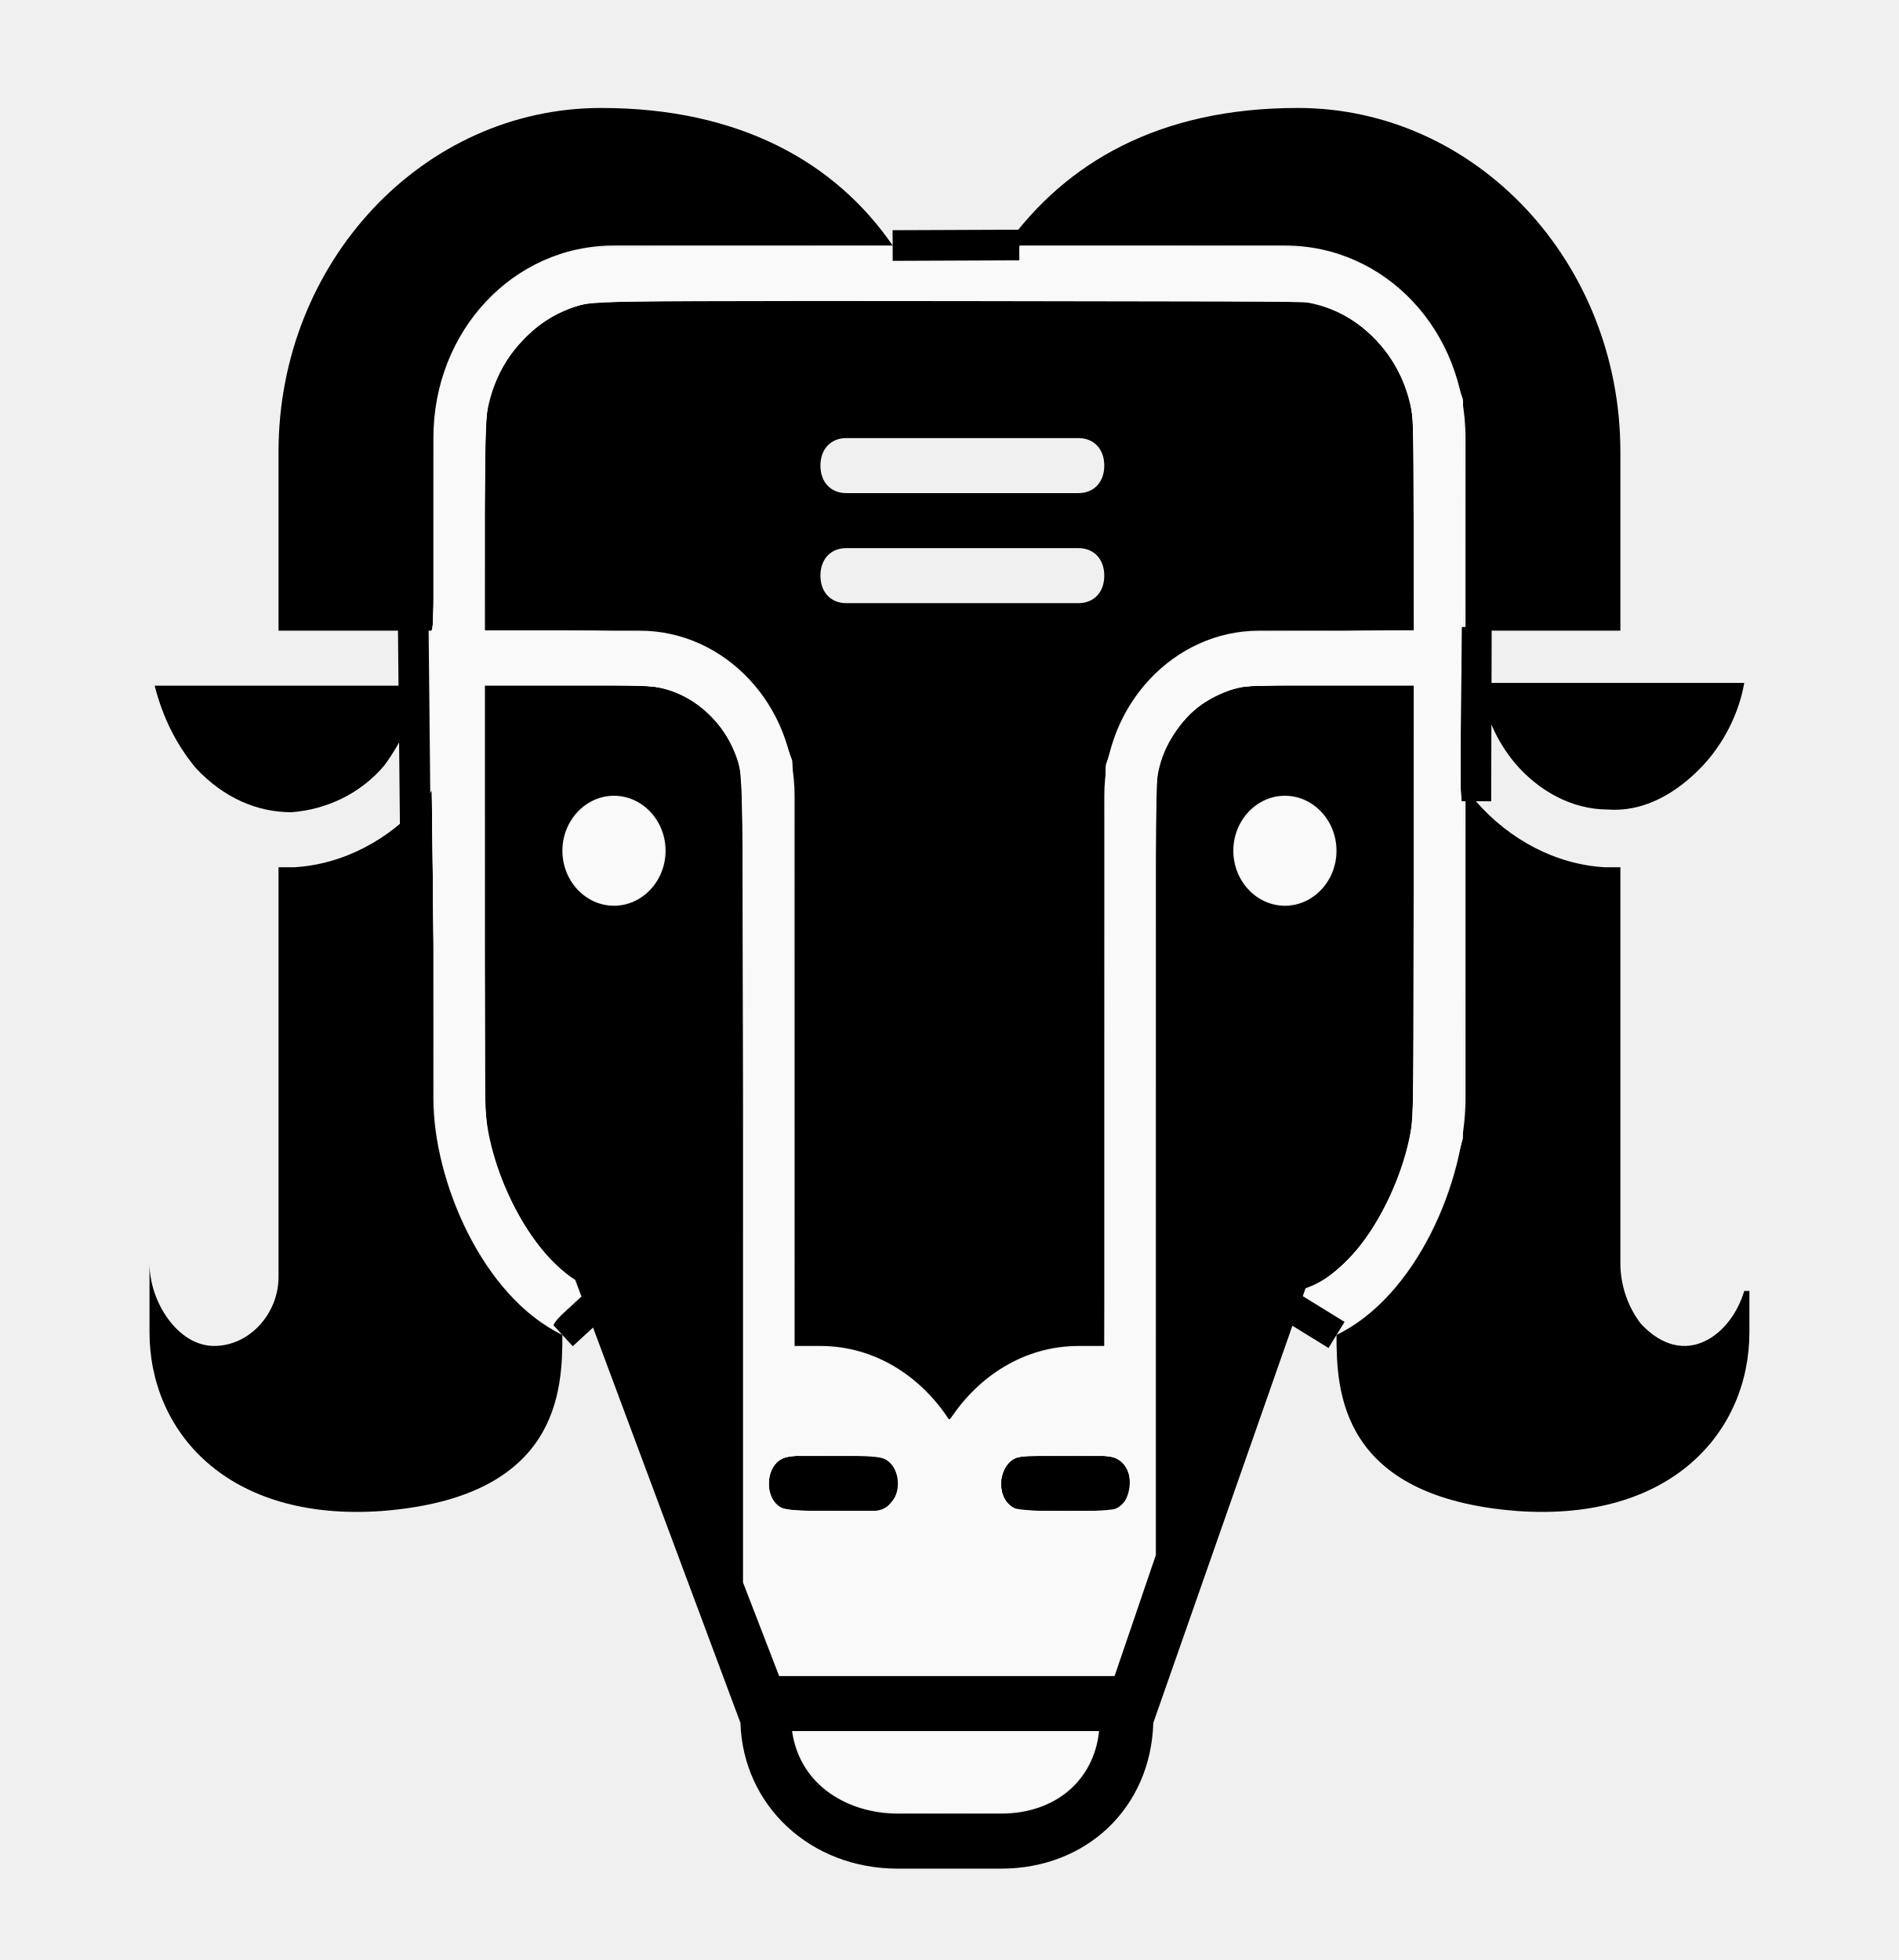
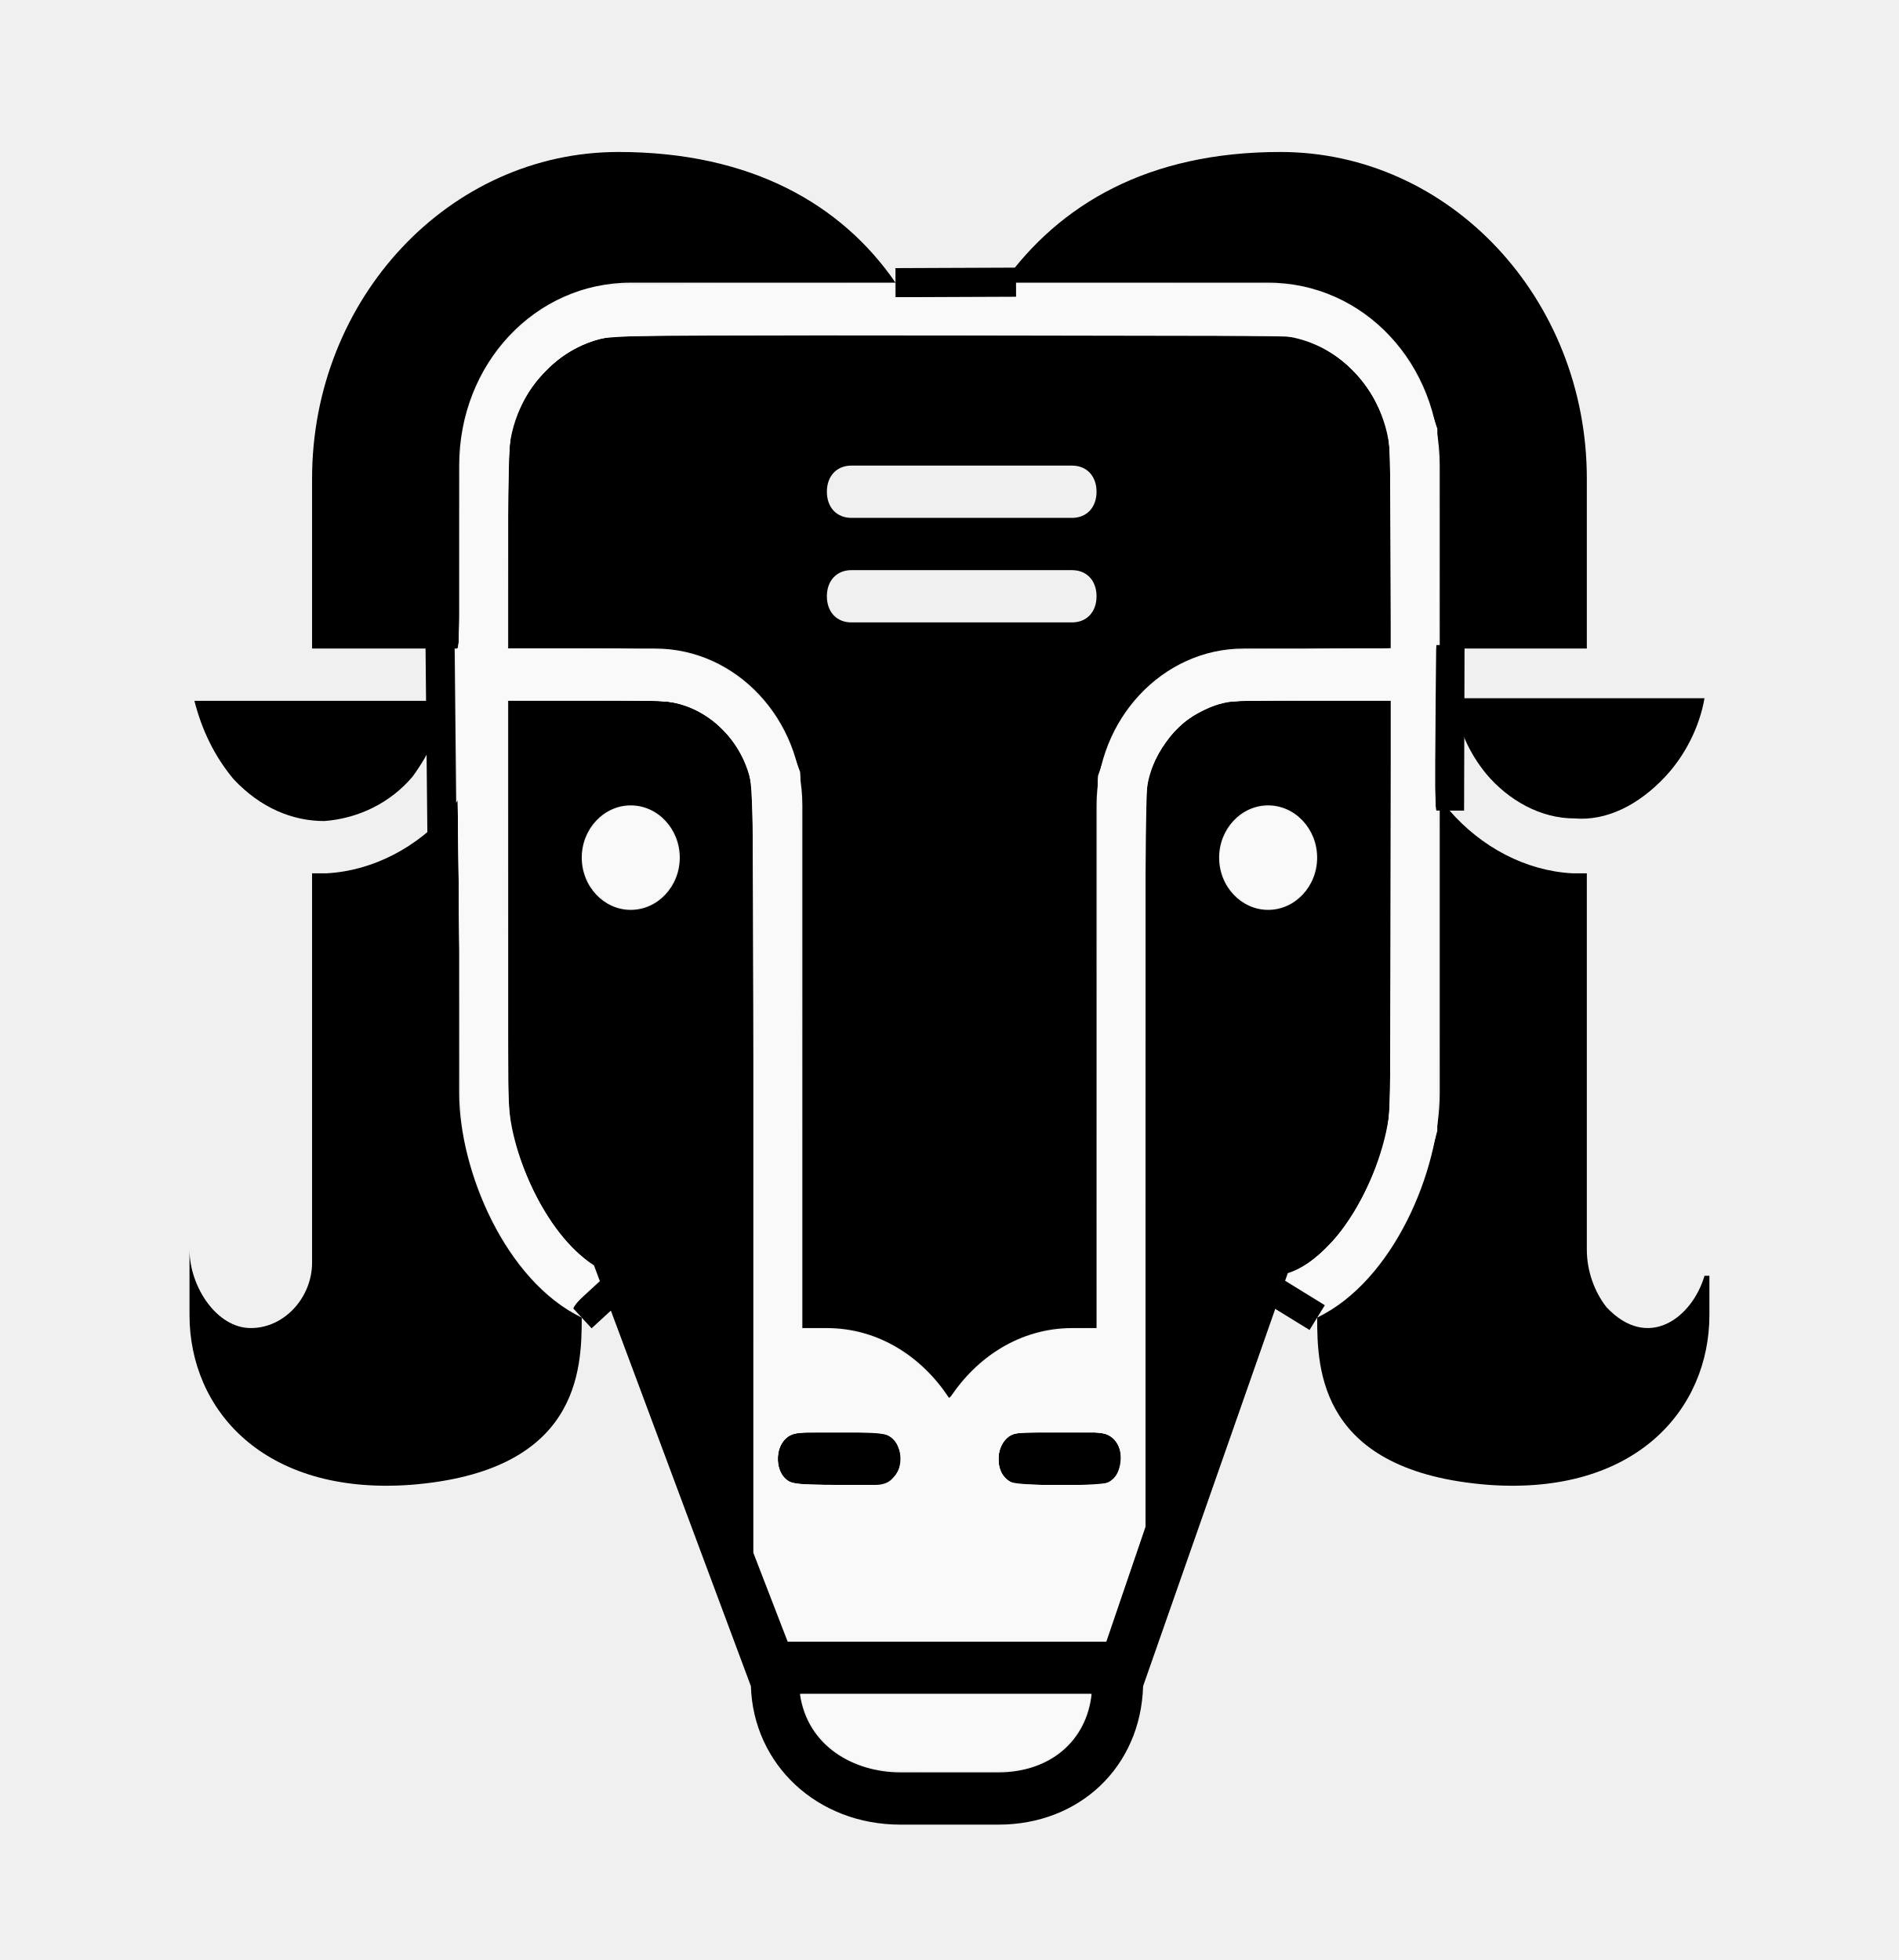
<svg xmlns="http://www.w3.org/2000/svg" version="1.1" id="Layer_1" x="0px" y="0px" viewBox="0 0 62 64" xml:space="preserve">
  <defs id="defs28" />
-   <g id="wildebeest__x5F_glyphs" transform="matrix(0.8425369,0,0,0.8983051,4.881356,3.525424)">
+   <g id="wildebeest__x5F_glyphs" transform="matrix(0.8004101,0,0,0.8533898,6.187288,4.962712)">
    <path d="m 25,49 c -0.6,0 -1,0.4 -1,1 0,0.6 0.4,1 1,1 h 3 c 0.6,0 1,-0.4 1,-1 0,-0.6 -0.4,-1 -1,-1 z" id="path2" />
    <path d="m 34,49 c -0.6,0 -1,0.4 -1,1 0,0.6 0.4,1 1,1 h 3 c 0.6,0 1,-0.4 1,-1 0,-0.6 -0.4,-1 -1,-1 z" id="path4" />
    <path d="M 11,36 V 24.7 c -0.1,0.2 -0.2,0.3 -0.4,0.5 -1.3,1.4 -3.1,2.3 -5,2.4 H 5 V 42.5 C 5,43.8 3.9,45 2.5,45 1.1,45 0,43.4 0,42 v 2.5 c 0,3.6 3,6.9 9,6.5 6.9,-0.5 7,-4.4 7,-6.4 C 12.9,43.2 11,39 11,36 Z" id="path6" />
    <path d="M 11,12 C 11,8.1 14.1,5 18,5 H 28.8 C 26.6,2 22.9,0 17.5,0 10.6,0 5,5.6 5,12.5 V 19 h 6 z" id="path8" />
    <path d="M 5.5,25.6 C 6.9,25.5 8.2,24.9 9.1,23.9 9.8,23 10.3,22 10.4,21 H 0.2 c 0.3,1.1 0.8,2.1 1.6,3 1.1,1.1 2.4,1.6 3.7,1.6 z" id="path10" />
    <path d="m 51,12 v 7 h 6 V 12.5 C 57,5.6 51.4,0 44.5,0 39.1,0 35.5,2 33.2,5 H 44 c 3.9,0 7,3.1 7,7 z" id="path12" />
    <path d="m 61.8,43 c -0.5,1.6 -2.3,2.9 -4,1.2 C 57.3,43.6 57,42.8 57,42 V 27.6 h -0.6 c -1.9,-0.1 -3.7,-1 -5,-2.4 C 51.3,25 51.1,24.9 51,24.7 V 36 c 0,3 -1.9,7.2 -5,8.6 0,2 0.1,5.9 7,6.4 6,0.4 9,-2.9 9,-6.5 V 43 Z" id="path14" />
    <path d="m 52.9,23.8 c 0.9,1 2.2,1.7 3.6,1.7 1.3,0.1 2.6,-0.5 3.7,-1.6 0.8,-0.8 1.4,-1.9 1.6,-3 H 51.6 c 0.1,1.1 0.6,2.1 1.3,2.9 z" id="path16" />
    <path d="M 49,36 V 21 h -6 c -2.2,0 -4,1.8 -4,4 V 52.6 L 37.4,57 h -13 L 23,53.6 V 25 c 0,-2.2 -1.8,-4 -4,-4 h -6 v 15 c 0,2.2 1.5,5.4 3.5,6.6 l 6.4,16.1 c 0.1,3 2.7,5.3 6.1,5.3 h 4 c 3.3,0 5.8,-2.2 5.9,-5.3 L 44.8,42.9 C 47.1,42.2 49,38.5 49,36 Z M 18,29 c -1.1,0 -2,-0.9 -2,-2 0,-1.1 0.9,-2 2,-2 1.1,0 2,0.9 2,2 0,1.1 -0.9,2 -2,2 z m 15,33 h -4 c -1.9,0 -3.8,-1 -4.1,-3 h 11.9 c -0.2,1.8 -1.7,3 -3.8,3 z M 44,29 c -1.1,0 -2,-0.9 -2,-2 0,-1.1 0.9,-2 2,-2 1.1,0 2,0.9 2,2 0,1.1 -0.9,2 -2,2 z" id="path18" />
    <path d="m 43,19 h 6 V 12 C 49,9.2 46.8,7 44,7 H 18 c -2.8,0 -5,2.2 -5,5 v 7 h 6 c 3.3,0 6,2.7 6,6 v 20 h 1 c 2.1,0 3.9,1.1 5,2.7 1.1,-1.6 2.9,-2.7 5,-2.7 h 1 V 25 c 0,-3.3 2.7,-6 6,-6 z m -7,-1 h -9 c -0.6,0 -1,-0.4 -1,-1 0,-0.6 0.4,-1 1,-1 h 9 c 0.6,0 1,0.4 1,1 0,0.6 -0.4,1 -1,1 z m 0,-4 h -9 c -0.6,0 -1,-0.4 -1,-1 0,-0.6 0.4,-1 1,-1 h 9 c 0.6,0 1,0.4 1,1 0,0.6 -0.4,1 -1,1 z" id="path20" />
  </g>
-   <path style="fill:none;stroke:#000000;stroke-width:1px;stroke-linecap:butt;stroke-linejoin:miter;stroke-opacity:1" d="m 13.492,20.339 0.068,6.847" id="path19" />
-   <path style="fill:none;stroke:#000000;stroke-width:1px;stroke-linecap:butt;stroke-linejoin:miter;stroke-opacity:1" d="m 48.188,26.163 0.016,-5.688" id="path25" />
-   <path style="fill:none;stroke:#000000;stroke-width:1px;stroke-linecap:butt;stroke-linejoin:miter;stroke-opacity:1" d="m 18.362,43.59 1.028,-0.946" id="path27" />
-   <path style="fill:none;stroke:#000000;stroke-width:1px;stroke-linecap:butt;stroke-linejoin:miter;stroke-opacity:1" d="M 43.638,43.59 42.102,42.644" id="path29" />
-   <path style="fill:#ffffff;stroke:#000000;stroke-width:1px;stroke-linecap:butt;stroke-linejoin:miter;stroke-opacity:1" d="m 29.146,8.017 4.142,-0.017" id="path31" />
-   <path style="fill:#ffffff;fill-opacity:1;stroke-width:0.068" d="m 24.867,53.155 -0.593,-1.543 -0.001,-13.05 C 24.272,24.222 24.298,25.11 23.86,24.242 23.588,23.704 22.954,23.043 22.452,22.776 21.704,22.377 21.536,22.359 18.532,22.359 H 15.8 v 6.937 c 0,7.71 -0.008,7.562 0.454,8.889 0.501,1.441 1.345,2.754 2.168,3.375 0.24,0.181 0.38,0.347 0.435,0.514 l 0.081,0.246 -0.481,0.45 c -0.36,0.338 -0.461,0.47 -0.403,0.528 0.173,0.173 -0.059,0.06 -0.451,-0.22 -1.534,-1.095 -2.792,-3.308 -3.309,-5.821 -0.046,-0.224 -0.095,-2.5 -0.133,-6.119 -0.033,-3.169 -0.075,-6.838 -0.095,-8.153 -0.024,-1.628 -0.013,-2.39 0.035,-2.39 0.048,0 0.07,-1.09 0.071,-3.373 3.01e-4,-3.725 0.034,-4.152 0.408,-5.186 0.335,-0.926 0.749,-1.564 1.483,-2.288 0.846,-0.834 1.458,-1.193 2.621,-1.538 0.365,-0.108 0.865,-0.121 5.403,-0.141 l 5,-0.021 v 0.24 0.24 h 2.102 2.102 V 8.289 8.049 l 4.831,0.021 c 4.808,0.021 4.833,0.022 5.336,0.176 2.004,0.613 3.456,2.112 4.115,4.248 l 0.188,0.61 0.023,3.678 c 0.016,2.549 8.47e-4,3.678 -0.049,3.678 -0.049,0 -0.072,0.905 -0.072,2.881 0,1.948 0.023,2.881 0.07,2.881 0.048,0 0.063,1.707 0.047,5.441 -0.023,5.267 -0.028,5.459 -0.167,6.023 -0.602,2.446 -1.833,4.462 -3.356,5.496 -0.389,0.264 -0.569,0.306 -0.391,0.091 0.048,-0.058 0.075,-0.116 0.061,-0.128 -0.015,-0.013 -0.316,-0.2 -0.671,-0.416 -0.354,-0.216 -0.652,-0.399 -0.663,-0.406 -0.085,-0.061 0.13,-0.258 0.447,-0.41 0.516,-0.248 1.433,-1.187 1.863,-1.906 0.427,-0.714 0.833,-1.663 1.055,-2.462 l 0.179,-0.644 0.019,-7.271 0.019,-7.271 h -2.676 c -1.692,0 -2.809,0.028 -3.036,0.075 -1.3,0.271 -2.377,1.387 -2.669,2.766 -0.079,0.374 -0.095,2.511 -0.096,13.024 L 37.698,50.8 l -0.661,1.948 -0.661,1.948 -5.458,7.94e-4 -5.458,7.93e-4 -0.593,-1.543 z m 4.188,-4.038 c 0.426,-0.426 0.376,-1.133 -0.101,-1.454 -0.232,-0.156 -0.257,-0.158 -1.812,-0.138 l -1.577,0.02 -0.214,0.214 c -0.396,0.396 -0.34,1.184 0.104,1.455 0.188,0.115 0.363,0.127 1.792,0.128 l 1.583,2.72e-4 0.225,-0.225 z m 7.551,0.051 c 0.483,-0.406 0.385,-1.33 -0.165,-1.56 -0.175,-0.073 -0.578,-0.096 -1.663,-0.096 -1.578,0 -1.767,0.038 -1.982,0.401 -0.143,0.242 -0.15,0.759 -0.014,1.022 0.206,0.398 0.253,0.408 2.01,0.408 h 1.607 z m -5.317,-3.145 c 0.339,-0.462 1.017,-1.069 1.536,-1.377 0.722,-0.428 1.382,-0.606 2.379,-0.643 l 0.863,-0.032 0.019,-9.433 0.019,-9.433 0.152,-0.538 c 0.527,-1.861 1.855,-3.249 3.61,-3.773 0.483,-0.144 0.646,-0.153 3.408,-0.18 l 2.901,-0.028 -0.02,-3.638 -0.02,-3.638 -0.209,-0.584 C 45.422,11.305 44.369,10.298 42.986,9.907 42.567,9.789 41.995,9.783 31.02,9.783 c -10.807,0 -11.553,0.007 -11.966,0.12 -1.216,0.331 -2.2,1.137 -2.748,2.253 -0.47,0.957 -0.465,0.903 -0.49,4.864 l -0.023,3.576 h 2.531 c 1.392,0 2.784,0.032 3.094,0.071 2.004,0.251 3.647,1.704 4.293,3.796 l 0.156,0.506 0.019,9.508 0.019,9.508 0.694,0.001 c 1.414,0.002 2.47,0.417 3.468,1.361 0.317,0.3 0.641,0.65 0.72,0.778 0.079,0.128 0.169,0.232 0.2,0.232 0.031,0 0.168,-0.152 0.304,-0.337 z" id="path33" />
-   <path style="fill:#ffffff;fill-opacity:1;stroke-width:0.068" d="m 19.543,29.461 c -0.314,-0.101 -0.792,-0.543 -0.953,-0.882 -0.352,-0.74 -0.224,-1.484 0.352,-2.06 0.394,-0.394 0.758,-0.532 1.274,-0.482 0.877,0.084 1.558,0.985 1.461,1.931 -0.112,1.089 -1.142,1.81 -2.134,1.493 z" id="path35" />
-   <path style="fill:#ffffff;fill-opacity:1;stroke-width:0.068" d="m 41.325,29.391 c -0.641,-0.307 -0.998,-0.877 -1.006,-1.608 -0.006,-0.552 0.184,-0.975 0.601,-1.343 0.514,-0.452 1.122,-0.539 1.714,-0.244 1.546,0.771 1.125,3.19 -0.58,3.326 -0.315,0.025 -0.455,-2.64e-4 -0.729,-0.131 z" id="path37" />
-   <path style="fill:#ffffff;fill-opacity:1;stroke-width:0.068" d="M 24.865,53.156 24.271,51.614 24.272,38.834 C 24.272,31.286 24.246,25.805 24.208,25.445 24.158,24.966 24.092,24.732 23.9,24.343 23.446,23.424 22.617,22.722 21.704,22.484 21.319,22.383 20.881,22.367 18.526,22.363 l -2.732,-0.004 0.021,7.203 0.021,7.203 0.18,0.659 c 0.473,1.729 1.404,3.342 2.36,4.093 0.268,0.211 0.426,0.392 0.478,0.551 0.078,0.236 0.076,0.239 -0.379,0.697 -0.256,0.258 -0.436,0.493 -0.41,0.535 0.096,0.155 -0.098,0.064 -0.488,-0.229 -1.471,-1.106 -2.686,-3.175 -3.216,-5.478 -0.138,-0.598 -0.146,-0.866 -0.199,-6.151 -0.03,-3.039 -0.074,-6.723 -0.097,-8.186 -0.031,-1.912 -0.022,-2.661 0.032,-2.661 0.053,0 0.074,-0.964 0.074,-3.351 0,-1.98 0.029,-3.568 0.072,-3.881 0.095,-0.7 0.444,-1.714 0.815,-2.366 0.562,-0.988 1.616,-1.955 2.649,-2.431 1.072,-0.494 0.757,-0.47 6.345,-0.496 l 5.034,-0.023 V 8.289 8.529 h 2.102 2.102 V 8.292 8.054 h 4.604 c 4.976,0 5.115,0.008 6.073,0.37 1.133,0.427 2.273,1.401 2.924,2.497 0.191,0.321 0.465,0.929 0.61,1.35 l 0.263,0.766 0.021,3.712 c 0.015,2.586 -6.1e-4,3.712 -0.051,3.712 -0.099,0 -0.101,5.639 -0.002,5.738 0.048,0.048 0.063,1.799 0.047,5.488 -0.021,4.881 -0.035,5.467 -0.142,5.916 -0.602,2.52 -1.832,4.526 -3.454,5.631 -0.324,0.221 -0.484,0.241 -0.317,0.04 0.048,-0.058 0.075,-0.114 0.061,-0.125 -0.015,-0.011 -0.316,-0.199 -0.671,-0.417 -0.354,-0.218 -0.652,-0.403 -0.663,-0.409 -0.087,-0.056 0.131,-0.257 0.447,-0.412 0.464,-0.227 1.282,-1.024 1.696,-1.653 0.371,-0.564 0.829,-1.516 1.052,-2.186 0.39,-1.176 0.383,-1.013 0.383,-8.669 v -7.043 h -2.675 c -1.701,0 -2.805,0.027 -3.034,0.075 -1.182,0.248 -2.17,1.195 -2.607,2.501 -0.119,0.355 -0.126,0.971 -0.159,13.186 l -0.034,12.814 -0.644,1.881 -0.644,1.881 -5.459,5.42e-4 -5.459,5.43e-4 -0.594,-1.542 z m 4.146,-3.985 c 0.508,-0.428 0.41,-1.323 -0.171,-1.566 -0.301,-0.126 -3.028,-0.131 -3.274,-0.006 -0.424,0.215 -0.595,0.829 -0.366,1.312 0.192,0.405 0.29,0.426 2.037,0.429 l 1.571,0.003 z m 7.605,-0.015 c 0.535,-0.479 0.313,-1.485 -0.355,-1.611 -0.127,-0.024 -0.878,-0.034 -1.667,-0.021 l -1.436,0.022 -0.214,0.214 c -0.396,0.396 -0.34,1.184 0.104,1.455 0.188,0.115 0.362,0.127 1.784,0.128 l 1.575,2.72e-4 0.208,-0.186 z m -5.335,-3.121 c 0.131,-0.179 0.401,-0.477 0.599,-0.664 1.012,-0.953 2.105,-1.384 3.508,-1.384 h 0.68 l 0.02,-9.475 0.02,-9.475 0.156,-0.508 c 0.48,-1.568 1.436,-2.745 2.757,-3.393 0.993,-0.487 1.02,-0.491 4.254,-0.522 l 2.898,-0.028 v -3.475 c 0,-3.95 -0.008,-4.02 -0.555,-5.072 C 45.071,10.987 43.95,10.112 42.864,9.89 42.615,9.839 38.979,9.817 30.963,9.817 c -12.727,0 -11.856,-0.029 -12.788,0.425 -0.643,0.313 -1.518,1.203 -1.849,1.88 -0.488,0.998 -0.48,0.922 -0.51,4.898 l -0.026,3.576 h 2.576 c 1.474,0 2.801,0.031 3.102,0.073 1.97,0.274 3.536,1.662 4.239,3.757 l 0.159,0.475 0.019,9.542 0.019,9.542 0.693,0.001 c 1.414,0.002 2.47,0.417 3.468,1.361 0.317,0.3 0.641,0.65 0.72,0.778 0.079,0.128 0.169,0.232 0.2,0.232 0.031,0 0.164,-0.146 0.295,-0.325 z" id="path39" />
-   <path style="fill:#ffffff;fill-opacity:1;stroke-width:0.068" d="m 28.328,59.068 c -0.952,-0.231 -1.739,-0.831 -2.116,-1.612 -0.129,-0.267 -0.254,-0.585 -0.278,-0.707 l -0.043,-0.22 h 4.987 4.987 l -0.043,0.22 c -0.232,1.199 -1.116,2.096 -2.313,2.348 -0.545,0.115 -4.683,0.091 -5.181,-0.03 z" id="path41" />
-   <path style="fill:#f9f9f9;fill-opacity:1;stroke-width:0.068" d="m 19.529,29.457 c -0.389,-0.124 -0.918,-0.695 -1.045,-1.126 -0.135,-0.46 -0.135,-0.634 -0.002,-1.084 0.127,-0.427 0.549,-0.919 0.945,-1.099 1.106,-0.505 2.382,0.527 2.25,1.821 -0.112,1.097 -1.14,1.809 -2.148,1.489 z" id="path28" />
-   <path style="fill:#f9f9f9;fill-opacity:1;stroke-width:0.068" d="m 41.442,29.465 c -0.122,-0.041 -0.356,-0.193 -0.52,-0.337 -0.83,-0.731 -0.825,-1.963 0.011,-2.699 0.51,-0.449 1.104,-0.53 1.701,-0.233 1.552,0.773 1.126,3.212 -0.58,3.319 -0.214,0.014 -0.49,-0.009 -0.613,-0.051 z" id="path30" />
-   <path style="fill:#f9f9f9;fill-opacity:1;stroke-width:0.068" d="m 24.881,53.224 -0.572,-1.475 -0.034,-13.254 -0.034,-13.254 -0.153,-0.451 c -0.415,-1.223 -1.48,-2.166 -2.661,-2.358 -0.252,-0.041 -1.547,-0.071 -3.036,-0.072 l -2.596,-5.12e-4 0.022,7.203 0.022,7.203 0.178,0.652 c 0.477,1.744 1.383,3.297 2.409,4.132 0.221,0.179 0.383,0.376 0.431,0.522 0.077,0.233 0.074,0.238 -0.379,0.694 -0.256,0.258 -0.436,0.493 -0.411,0.535 0.094,0.152 -0.094,0.066 -0.48,-0.219 -1.505,-1.113 -2.738,-3.246 -3.259,-5.636 -0.085,-0.39 -0.114,-1.397 -0.158,-5.561 -0.03,-2.797 -0.076,-6.476 -0.103,-8.176 -0.037,-2.299 -0.029,-3.104 0.029,-3.14 0.057,-0.035 0.078,-0.942 0.078,-3.361 0,-3.518 0.031,-4.002 0.319,-4.913 0.315,-0.998 0.717,-1.678 1.44,-2.434 0.747,-0.781 1.598,-1.311 2.592,-1.616 0.493,-0.151 0.54,-0.152 5.531,-0.174 l 5.034,-0.022 V 8.289 8.529 h 2.102 2.102 V 8.292 8.054 h 4.604 c 3.68,0 4.704,0.019 5.102,0.096 2.239,0.43 3.982,2.138 4.639,4.549 0.121,0.443 0.128,0.716 0.114,4.136 -0.008,2.014 -0.032,4.912 -0.053,6.441 -0.026,1.918 -0.015,2.822 0.035,2.917 0.051,0.095 0.066,1.789 0.051,5.559 l -0.022,5.422 -0.21,0.78 c -0.625,2.323 -1.866,4.293 -3.301,5.244 -0.384,0.254 -0.561,0.29 -0.385,0.078 0.048,-0.058 0.075,-0.114 0.061,-0.125 -0.015,-0.011 -0.316,-0.197 -0.671,-0.413 -0.354,-0.217 -0.652,-0.401 -0.663,-0.41 -0.066,-0.057 0.103,-0.258 0.281,-0.334 0.333,-0.141 0.995,-0.671 1.342,-1.074 0.949,-1.103 1.727,-2.851 1.886,-4.235 0.041,-0.361 0.068,-3.298 0.069,-7.46 l 5.56e-4,-6.864 -2.593,4.07e-4 c -1.426,2.03e-4 -2.776,0.03 -3,0.066 -0.538,0.087 -1.278,0.46 -1.68,0.844 -0.426,0.408 -0.829,1.04 -1.014,1.592 l -0.15,0.446 -0.019,12.746 -0.019,12.746 -0.66,1.949 -0.66,1.949 H 30.916 25.453 l -0.572,-1.475 z m 4.176,-4.117 c 0.283,-0.3 0.351,-0.656 0.199,-1.037 -0.2,-0.499 -0.277,-0.521 -1.938,-0.546 -1.606,-0.024 -1.841,0.017 -2.063,0.356 -0.176,0.269 -0.203,0.72 -0.061,1.02 0.194,0.408 0.33,0.436 2.09,0.439 l 1.551,0.003 0.222,-0.235 z m 7.474,0.13 c 0.346,-0.242 0.47,-0.931 0.238,-1.323 -0.224,-0.379 -0.407,-0.413 -2.084,-0.389 -1.403,0.02 -1.527,0.032 -1.665,0.157 -0.484,0.439 -0.437,1.333 0.082,1.559 0.34,0.148 3.216,0.145 3.429,-0.004 z m -5.386,-3.039 c 0.219,-0.334 0.898,-1.012 1.305,-1.302 0.873,-0.623 1.797,-0.909 2.938,-0.909 h 0.68 l 0.019,-9.508 0.019,-9.508 0.224,-0.644 c 0.529,-1.519 1.406,-2.559 2.691,-3.19 0.993,-0.488 1.019,-0.491 4.254,-0.522 l 2.898,-0.028 -0.001,-3.333 c -7.46e-4,-1.846 -0.031,-3.542 -0.069,-3.8 -0.217,-1.501 -1.356,-2.903 -2.796,-3.443 L 42.885,9.851 31.427,9.832 c -7.413,-0.012 -11.661,0.005 -12.034,0.049 -1.57,0.187 -2.998,1.519 -3.432,3.203 -0.093,0.359 -0.115,0.994 -0.143,3.97 l -0.032,3.542 h 2.578 c 2.669,0 3.336,0.046 4.046,0.281 0.842,0.279 1.873,1.046 2.433,1.811 0.29,0.395 0.605,1.014 0.841,1.652 l 0.183,0.493 0.019,9.576 0.019,9.576 0.693,0.001 c 1.493,0.003 2.556,0.443 3.625,1.503 0.233,0.231 0.492,0.521 0.576,0.644 0.182,0.268 0.208,0.273 0.345,0.063 z" id="path32" />
-   <path style="fill:#f9f9f9;fill-opacity:1;stroke-width:0.068" d="m 28.328,59.068 c -0.952,-0.231 -1.739,-0.831 -2.116,-1.612 -0.129,-0.267 -0.254,-0.585 -0.278,-0.707 l -0.043,-0.22 h 4.987 4.987 l -0.043,0.22 c -0.232,1.199 -1.116,2.096 -2.313,2.348 -0.545,0.115 -4.683,0.091 -5.181,-0.03 z" id="path34" />
+   <path style="fill:none;stroke:#000000;stroke-width:0.95px;stroke-linecap:butt;stroke-linejoin:miter;stroke-opacity:1" d="m 14.367,20.936 0.064,6.505" id="path19" />
+   <path style="fill:none;stroke:#000000;stroke-width:0.95px;stroke-linecap:butt;stroke-linejoin:miter;stroke-opacity:1" d="m 47.328,26.468 0.015,-5.404" id="path25" />
+   <path style="fill:none;stroke:#000000;stroke-width:0.95px;stroke-linecap:butt;stroke-linejoin:miter;stroke-opacity:1" d="m 18.994,43.024 0.976,-0.898" id="path27" />
+   <path style="fill:none;stroke:#000000;stroke-width:0.95px;stroke-linecap:butt;stroke-linejoin:miter;stroke-opacity:1" d="M 43.006,43.024 41.547,42.125" id="path29" />
+   <path style="fill:#ffffff;stroke:#000000;stroke-width:0.95px;stroke-linecap:butt;stroke-linejoin:miter;stroke-opacity:1" d="M 29.239,9.23 33.174,9.214" id="path31" />
+   <path style="fill:#ffffff;fill-opacity:1;stroke-width:0.064" d="m 25.174,52.111 -0.563,-1.466 -9.5e-4,-12.398 c -0.001,-13.622 0.023,-12.779 -0.393,-13.603 -0.258,-0.511 -0.861,-1.139 -1.338,-1.393 -0.711,-0.379 -0.87,-0.396 -3.725,-0.396 H 16.56 v 6.59 c 0,7.325 -0.007,7.184 0.432,8.445 0.476,1.369 1.278,2.616 2.059,3.206 0.228,0.172 0.361,0.329 0.414,0.488 l 0.077,0.234 -0.457,0.428 c -0.342,0.321 -0.438,0.446 -0.383,0.501 0.164,0.164 -0.056,0.057 -0.429,-0.209 -1.458,-1.04 -2.653,-3.143 -3.143,-5.53 -0.044,-0.212 -0.09,-2.375 -0.126,-5.813 -0.031,-3.011 -0.072,-6.496 -0.09,-7.745 -0.023,-1.546 -0.012,-2.27 0.033,-2.27 0.045,0 0.067,-1.035 0.067,-3.204 2.85e-4,-3.539 0.032,-3.945 0.388,-4.927 0.318,-0.879 0.711,-1.485 1.409,-2.174 0.804,-0.792 1.385,-1.134 2.49,-1.461 0.347,-0.103 0.822,-0.115 5.132,-0.134 l 4.75,-0.02 v 0.228 0.228 h 1.997 1.997 V 9.488 9.26 l 4.589,0.02 c 4.567,0.02 4.591,0.021 5.07,0.167 1.904,0.583 3.283,2.006 3.909,4.036 l 0.179,0.58 0.022,3.494 c 0.015,2.422 8.05e-4,3.494 -0.046,3.494 -0.047,0 -0.068,0.86 -0.068,2.737 0,1.851 0.022,2.737 0.067,2.737 0.046,0 0.06,1.622 0.045,5.169 -0.022,5.004 -0.027,5.186 -0.158,5.722 -0.572,2.324 -1.741,4.239 -3.189,5.222 -0.369,0.251 -0.541,0.291 -0.371,0.086 0.046,-0.055 0.071,-0.11 0.057,-0.122 -0.014,-0.012 -0.301,-0.19 -0.637,-0.395 -0.337,-0.205 -0.62,-0.379 -0.629,-0.386 -0.081,-0.058 0.124,-0.245 0.425,-0.39 0.49,-0.236 1.362,-1.127 1.77,-1.811 0.405,-0.679 0.791,-1.58 1.002,-2.339 l 0.17,-0.612 0.018,-6.908 0.018,-6.908 h -2.543 c -1.607,0 -2.668,0.026 -2.884,0.071 -1.235,0.257 -2.258,1.318 -2.535,2.628 -0.075,0.355 -0.09,2.385 -0.091,12.372 l -0.001,11.947 -0.628,1.851 -0.628,1.851 -5.185,7.55e-4 -5.185,7.53e-4 -0.563,-1.466 z m 3.979,-3.836 c 0.404,-0.404 0.358,-1.076 -0.096,-1.381 -0.221,-0.148 -0.244,-0.15 -1.722,-0.131 l -1.498,0.019 -0.203,0.203 c -0.376,0.377 -0.323,1.125 0.099,1.382 0.179,0.109 0.345,0.121 1.702,0.121 l 1.504,2.59e-4 0.214,-0.214 z m 7.174,0.048 c 0.459,-0.386 0.366,-1.263 -0.157,-1.482 -0.166,-0.069 -0.55,-0.092 -1.58,-0.092 -1.5,0 -1.679,0.036 -1.882,0.381 -0.136,0.23 -0.143,0.721 -0.014,0.971 0.196,0.378 0.24,0.387 1.91,0.387 h 1.526 z m -5.051,-2.988 c 0.322,-0.439 0.966,-1.016 1.459,-1.308 0.686,-0.406 1.313,-0.576 2.26,-0.611 l 0.819,-0.03 0.018,-8.961 0.018,-8.961 0.145,-0.512 c 0.501,-1.768 1.762,-3.087 3.43,-3.585 0.459,-0.137 0.614,-0.145 3.238,-0.171 l 2.756,-0.027 -0.019,-3.456 -0.019,-3.456 -0.199,-0.555 c -0.483,-1.348 -1.483,-2.305 -2.796,-2.676 -0.399,-0.113 -0.941,-0.118 -11.368,-0.118 -10.266,0 -10.975,0.007 -11.368,0.114 -1.155,0.314 -2.09,1.08 -2.61,2.14 -0.447,0.909 -0.441,0.858 -0.466,4.621 l -0.022,3.397 h 2.404 c 1.322,0 2.645,0.03 2.939,0.067 1.904,0.239 3.465,1.619 4.078,3.607 l 0.148,0.481 0.018,9.033 0.018,9.033 0.659,0.001 c 1.343,0.002 2.347,0.396 3.295,1.293 0.301,0.285 0.609,0.618 0.684,0.739 0.075,0.121 0.16,0.221 0.19,0.221 0.03,0 0.159,-0.144 0.289,-0.32 z" id="path33" />
+   <path style="fill:#ffffff;fill-opacity:1;stroke-width:0.064" d="m 20.116,29.601 c -0.299,-0.096 -0.753,-0.515 -0.906,-0.838 -0.334,-0.703 -0.213,-1.409 0.335,-1.957 0.375,-0.374 0.72,-0.505 1.21,-0.458 0.833,0.08 1.48,0.936 1.388,1.835 -0.106,1.035 -1.085,1.72 -2.027,1.418 z" id="path35" />
+   <path style="fill:#ffffff;fill-opacity:1;stroke-width:0.064" d="m 40.809,29.535 c -0.609,-0.291 -0.948,-0.833 -0.955,-1.528 -0.006,-0.524 0.174,-0.926 0.571,-1.275 0.488,-0.429 1.066,-0.512 1.628,-0.232 1.469,0.732 1.068,3.03 -0.551,3.16 -0.299,0.024 -0.433,-2.51e-4 -0.693,-0.125 z" id="path37" />
+   <path style="fill:#ffffff;fill-opacity:1;stroke-width:0.064" d="m 25.172,52.112 -0.564,-1.465 3.23e-4,-12.141 c 1.92e-4,-7.171 -0.025,-12.377 -0.06,-12.719 -0.048,-0.456 -0.11,-0.678 -0.292,-1.047 -0.432,-0.874 -1.219,-1.54 -2.087,-1.767 -0.365,-0.095 -0.781,-0.111 -3.019,-0.114 l -2.595,-0.004 0.02,6.843 0.02,6.843 0.171,0.626 c 0.45,1.642 1.333,3.175 2.242,3.889 0.255,0.2 0.405,0.373 0.454,0.524 0.074,0.224 0.073,0.227 -0.36,0.662 -0.244,0.246 -0.415,0.468 -0.39,0.508 0.091,0.147 -0.093,0.061 -0.463,-0.217 -1.397,-1.05 -2.552,-3.017 -3.055,-5.204 -0.131,-0.568 -0.139,-0.823 -0.189,-5.843 -0.029,-2.887 -0.07,-6.387 -0.092,-7.777 -0.029,-1.817 -0.021,-2.528 0.03,-2.528 0.05,0 0.071,-0.915 0.071,-3.183 0,-1.881 0.028,-3.39 0.068,-3.687 0.09,-0.665 0.422,-1.628 0.775,-2.247 0.534,-0.939 1.535,-1.857 2.517,-2.31 1.018,-0.47 0.719,-0.446 6.028,-0.471 l 4.782,-0.022 v 0.228 0.228 h 1.997 1.997 V 9.491 9.265 h 4.374 c 4.728,0 4.859,0.008 5.769,0.351 1.076,0.406 2.159,1.331 2.778,2.373 0.181,0.305 0.442,0.882 0.58,1.282 l 0.25,0.728 0.02,3.526 c 0.014,2.457 -5.8e-4,3.526 -0.048,3.526 -0.094,0 -0.096,5.357 -0.001,5.451 0.046,0.046 0.06,1.709 0.045,5.214 -0.02,4.637 -0.034,5.194 -0.135,5.62 -0.572,2.394 -1.741,4.3 -3.282,5.35 -0.308,0.21 -0.46,0.229 -0.301,0.038 0.046,-0.055 0.071,-0.108 0.057,-0.119 -0.014,-0.01 -0.301,-0.189 -0.637,-0.396 -0.337,-0.208 -0.62,-0.383 -0.629,-0.389 -0.083,-0.054 0.125,-0.245 0.425,-0.391 0.441,-0.215 1.217,-0.973 1.611,-1.571 0.353,-0.536 0.788,-1.44 0.999,-2.077 0.371,-1.117 0.364,-0.962 0.364,-8.235 v -6.691 h -2.541 c -1.616,0 -2.665,0.026 -2.882,0.072 -1.123,0.236 -2.061,1.136 -2.476,2.376 -0.113,0.338 -0.12,0.923 -0.151,12.527 l -0.032,12.173 -0.612,1.787 -0.612,1.787 -5.186,5.15e-4 -5.186,5.16e-4 -0.564,-1.465 z m 3.938,-3.786 c 0.483,-0.406 0.39,-1.257 -0.163,-1.488 -0.286,-0.12 -2.876,-0.124 -3.111,-0.005 -0.403,0.204 -0.566,0.787 -0.348,1.247 0.183,0.385 0.276,0.404 1.935,0.407 l 1.493,0.003 z m 7.225,-0.014 c 0.508,-0.455 0.298,-1.411 -0.337,-1.53 -0.121,-0.023 -0.834,-0.032 -1.584,-0.02 l -1.364,0.021 -0.203,0.203 c -0.376,0.377 -0.323,1.125 0.099,1.382 0.179,0.109 0.344,0.121 1.695,0.121 l 1.496,2.59e-4 0.198,-0.177 z M 31.267,45.346 c 0.125,-0.17 0.381,-0.454 0.569,-0.631 0.961,-0.905 2,-1.315 3.332,-1.315 h 0.646 l 0.019,-9.001 0.019,-9.001 0.148,-0.483 c 0.456,-1.49 1.364,-2.608 2.619,-3.224 0.943,-0.463 0.969,-0.466 4.042,-0.496 l 2.753,-0.027 v -3.301 c 0,-3.753 -0.007,-3.819 -0.527,-4.818 -0.52,-0.999 -1.585,-1.83 -2.616,-2.041 -0.237,-0.048 -3.691,-0.07 -11.306,-0.07 -12.091,0 -11.263,-0.028 -12.149,0.404 -0.611,0.297 -1.442,1.143 -1.757,1.786 -0.464,0.948 -0.456,0.876 -0.484,4.653 l -0.025,3.397 h 2.447 c 1.4,0 2.661,0.03 2.947,0.07 1.871,0.26 3.359,1.579 4.028,3.569 l 0.151,0.451 0.018,9.065 0.018,9.065 0.659,0.001 c 1.343,0.002 2.347,0.396 3.294,1.293 0.301,0.285 0.609,0.618 0.684,0.739 0.075,0.121 0.16,0.221 0.19,0.221 0.03,0 0.156,-0.139 0.28,-0.308 z" id="path39" />
+   <path style="fill:#ffffff;fill-opacity:1;stroke-width:0.064" d="m 28.461,57.728 c -0.904,-0.219 -1.652,-0.789 -2.01,-1.531 -0.122,-0.254 -0.241,-0.556 -0.264,-0.671 l -0.041,-0.209 h 4.737 4.737 l -0.041,0.209 c -0.221,1.139 -1.06,1.992 -2.198,2.231 -0.518,0.109 -4.449,0.086 -4.922,-0.028 z" id="path41" />
+   <path style="fill:#f9f9f9;fill-opacity:1;stroke-width:0.064" d="m 20.103,29.597 c -0.369,-0.118 -0.872,-0.66 -0.993,-1.07 -0.128,-0.437 -0.129,-0.602 -0.002,-1.029 0.12,-0.406 0.522,-0.873 0.897,-1.044 1.051,-0.48 2.263,0.501 2.137,1.73 -0.107,1.042 -1.083,1.719 -2.04,1.414 z" id="path28" />
+   <path style="fill:#f9f9f9;fill-opacity:1;stroke-width:0.064" d="m 40.92,29.605 c -0.116,-0.039 -0.339,-0.183 -0.494,-0.32 -0.789,-0.694 -0.784,-1.865 0.01,-2.564 0.485,-0.427 1.049,-0.504 1.616,-0.221 1.474,0.735 1.069,3.051 -0.551,3.153 -0.204,0.013 -0.466,-0.009 -0.582,-0.048 z" id="path30" />
+   <path style="fill:#f9f9f9;fill-opacity:1;stroke-width:0.064" d="m 25.187,52.176 -0.544,-1.401 -0.032,-12.592 -0.032,-12.592 -0.145,-0.428 c -0.394,-1.162 -1.406,-2.058 -2.528,-2.24 -0.239,-0.039 -1.469,-0.068 -2.884,-0.068 l -2.467,-4.87e-4 0.021,6.843 0.021,6.843 0.169,0.619 c 0.453,1.656 1.314,3.133 2.289,3.925 0.21,0.17 0.364,0.358 0.41,0.496 0.073,0.221 0.07,0.226 -0.36,0.66 -0.244,0.246 -0.415,0.468 -0.39,0.508 0.089,0.145 -0.089,0.063 -0.456,-0.208 -1.43,-1.058 -2.601,-3.083 -3.096,-5.355 -0.081,-0.371 -0.108,-1.327 -0.15,-5.283 -0.028,-2.657 -0.072,-6.152 -0.098,-7.767 -0.035,-2.184 -0.028,-2.949 0.027,-2.983 0.054,-0.033 0.074,-0.895 0.074,-3.193 0,-3.342 0.03,-3.802 0.303,-4.668 0.299,-0.948 0.681,-1.594 1.368,-2.312 0.71,-0.742 1.518,-1.246 2.462,-1.535 0.468,-0.143 0.513,-0.145 5.254,-0.165 l 4.782,-0.021 v 0.228 0.228 h 1.997 1.997 V 9.491 9.265 h 4.374 c 3.496,0 4.469,0.018 4.847,0.091 2.127,0.408 3.783,2.031 4.407,4.321 0.115,0.421 0.122,0.68 0.109,3.929 -0.008,1.913 -0.031,4.666 -0.05,6.119 -0.025,1.822 -0.014,2.681 0.033,2.771 0.048,0.09 0.063,1.7 0.049,5.281 l -0.02,5.151 -0.199,0.741 c -0.594,2.207 -1.772,4.079 -3.136,4.982 -0.364,0.241 -0.533,0.276 -0.365,0.074 0.046,-0.055 0.071,-0.108 0.057,-0.118 -0.014,-0.01 -0.301,-0.187 -0.637,-0.393 -0.337,-0.206 -0.62,-0.381 -0.629,-0.389 -0.063,-0.054 0.098,-0.245 0.267,-0.317 0.316,-0.134 0.946,-0.638 1.275,-1.021 0.901,-1.048 1.641,-2.709 1.791,-4.024 0.039,-0.343 0.065,-3.133 0.065,-7.087 l 5.28e-4,-6.521 -2.464,3.87e-4 c -1.355,1.93e-4 -2.637,0.029 -2.85,0.063 -0.511,0.083 -1.214,0.437 -1.596,0.802 -0.405,0.388 -0.787,0.988 -0.964,1.513 l -0.143,0.423 -0.018,12.108 -0.018,12.108 -0.627,1.852 -0.627,1.852 h -5.19 -5.19 l -0.544,-1.401 z m 3.967,-3.911 c 0.269,-0.285 0.334,-0.623 0.189,-0.985 -0.19,-0.474 -0.263,-0.495 -1.842,-0.518 -1.526,-0.022 -1.749,0.016 -1.96,0.338 -0.168,0.256 -0.193,0.684 -0.058,0.969 0.184,0.387 0.313,0.415 1.985,0.418 l 1.474,0.003 0.211,-0.224 z m 7.1,0.123 c 0.329,-0.23 0.446,-0.884 0.226,-1.257 -0.213,-0.36 -0.386,-0.392 -1.98,-0.37 -1.333,0.019 -1.45,0.03 -1.582,0.149 -0.46,0.417 -0.415,1.267 0.078,1.481 0.323,0.141 3.056,0.138 3.257,-0.004 z m -5.117,-2.887 c 0.208,-0.318 0.853,-0.961 1.24,-1.237 0.829,-0.592 1.707,-0.863 2.791,-0.863 h 0.646 l 0.018,-9.033 0.018,-9.033 0.213,-0.612 c 0.503,-1.443 1.336,-2.431 2.556,-3.03 0.943,-0.463 0.968,-0.466 4.042,-0.496 l 2.753,-0.027 -0.001,-3.167 c -7.09e-4,-1.754 -0.03,-3.365 -0.065,-3.61 -0.206,-1.426 -1.288,-2.758 -2.656,-3.271 l -0.401,-0.15 -10.885,-0.018 c -7.042,-0.012 -11.078,0.005 -11.432,0.047 -1.492,0.177 -2.848,1.443 -3.26,3.043 -0.088,0.342 -0.11,0.945 -0.136,3.772 l -0.031,3.365 h 2.449 c 2.535,0 3.17,0.044 3.843,0.267 0.8,0.265 1.779,0.994 2.312,1.72 0.275,0.376 0.575,0.964 0.799,1.569 l 0.174,0.469 0.018,9.097 0.018,9.097 0.659,0.001 c 1.418,0.002 2.429,0.421 3.444,1.427 0.221,0.219 0.468,0.495 0.547,0.612 0.173,0.255 0.197,0.259 0.328,0.06 z" id="path32" />
+   <path style="fill:#f9f9f9;fill-opacity:1;stroke-width:0.064" d="m 28.461,57.728 c -0.904,-0.219 -1.652,-0.789 -2.01,-1.531 -0.122,-0.254 -0.241,-0.556 -0.264,-0.671 l -0.041,-0.209 h 4.737 4.737 l -0.041,0.209 c -0.221,1.139 -1.06,1.992 -2.198,2.231 -0.518,0.109 -4.449,0.086 -4.922,-0.028 z" id="path34" />
</svg>
